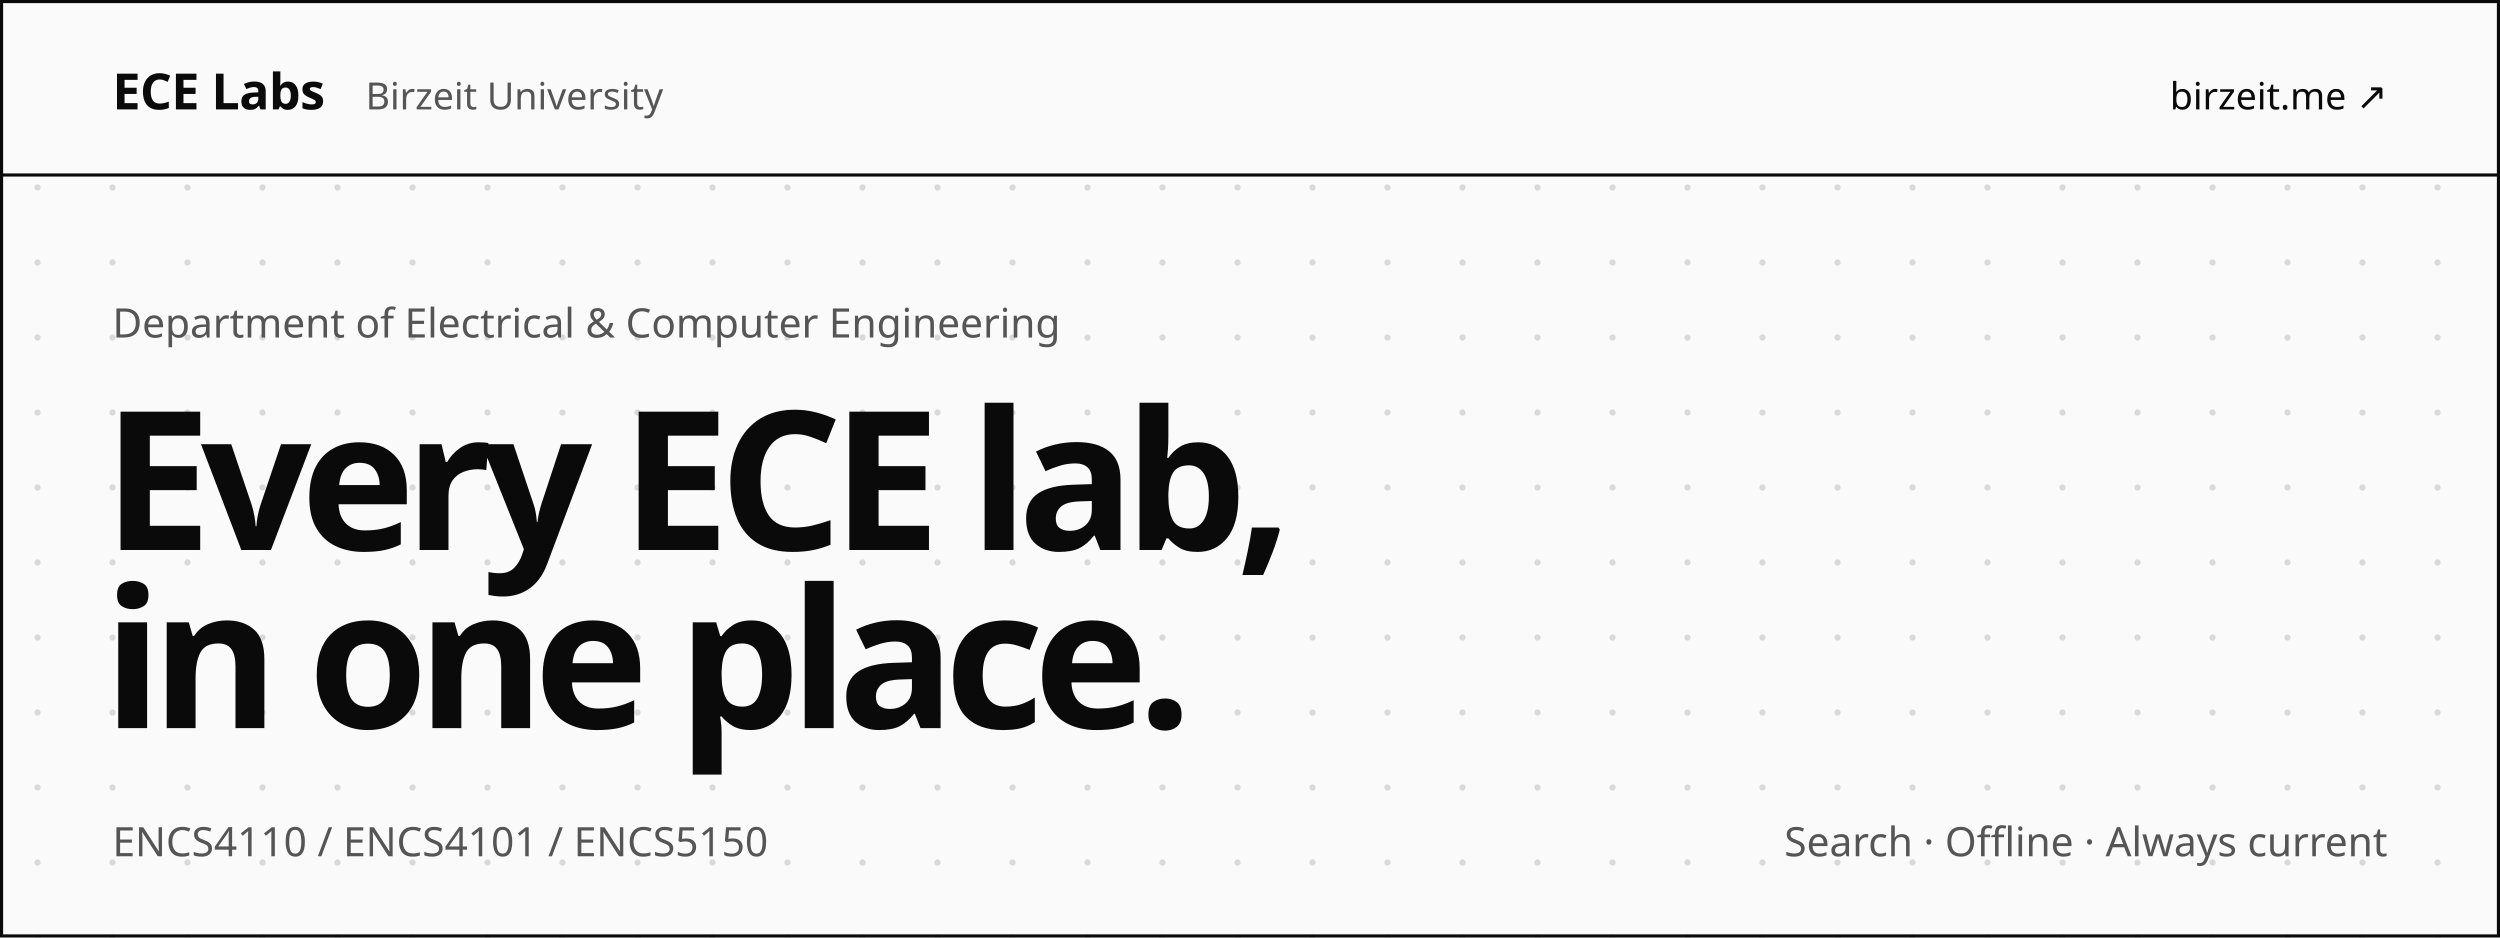
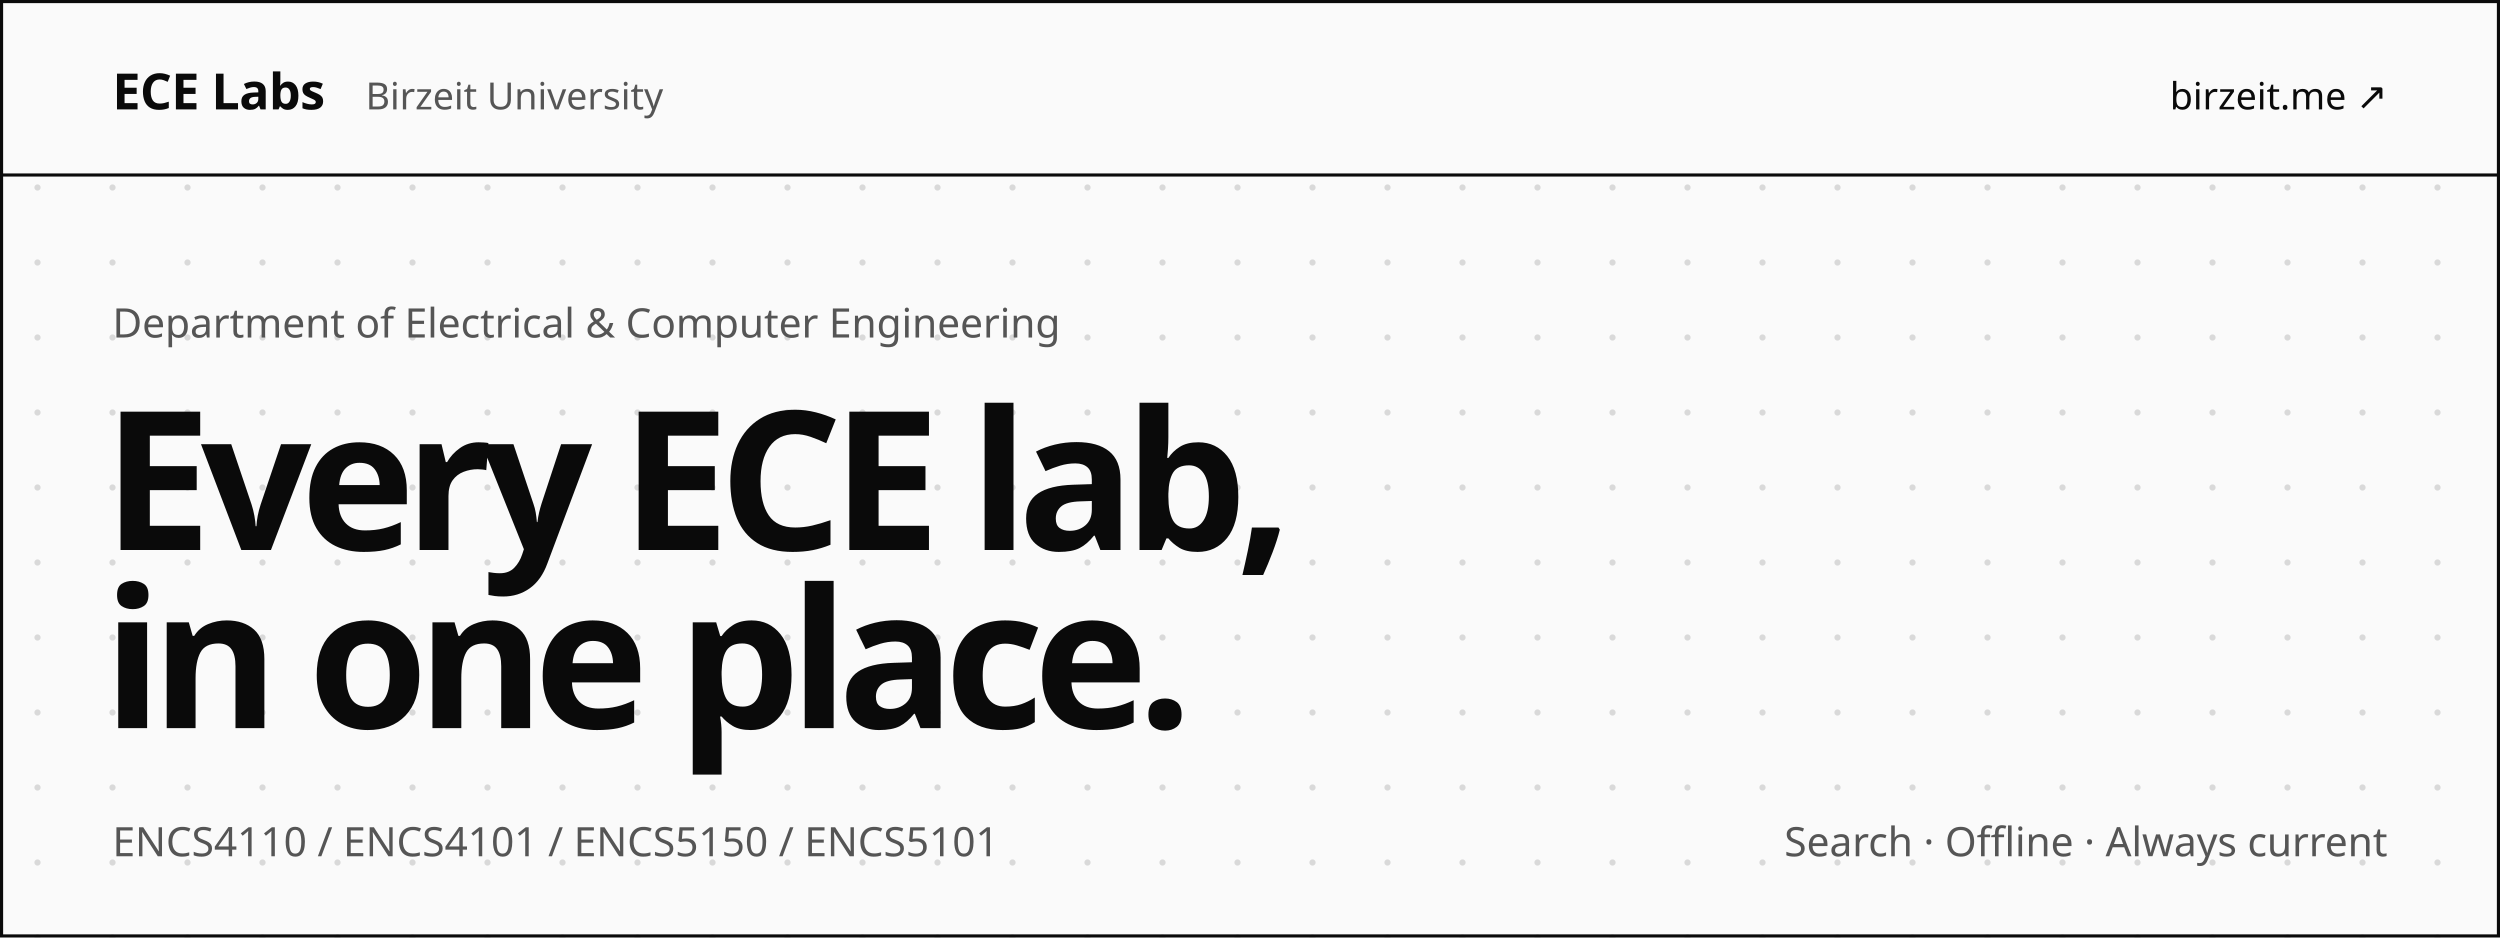
<svg xmlns="http://www.w3.org/2000/svg" width="1600" height="600" viewBox="0 0 1600 600">
  <defs>
    <pattern id="d" width="48" height="48" patternUnits="userSpaceOnUse">
      <circle cx="24" cy="24" r="2" fill="#0a0a0a" fill-opacity=".14" />
    </pattern>
  </defs>
  <rect width="1600" height="600" fill="#fafafa" />
  <rect y="112" width="1600" height="488" fill="url(#d)" />
  <rect x="1" y="1" width="1598" height="598" fill="none" stroke="#0a0a0a" stroke-width="2" />
  <text x="72" y="70" font-family="Geist" font-weight="600" font-size="32" letter-spacing="-.3" fill="#0a0a0a">ECE Labs</text>
  <text x="234" y="70" font-family="Geist Mono" font-size="24" fill="#555555">Birzeit University</text>
  <text x="1528" y="70" text-anchor="end" font-family="Geist Mono" font-size="24" fill="#0a0a0a">birzeit.me ↗</text>
  <rect y="111" width="1600" height="2" fill="#0a0a0a" />
  <text x="72" y="216" font-family="Geist Mono" font-size="26" fill="#555555">Department of Electrical &amp; Computer Engineering</text>
  <text font-family="Geist" font-weight="600" font-size="124" letter-spacing="-6.8" fill="#0a0a0a">
    <tspan x="66" y="352">Every ECE lab,</tspan>
    <tspan x="66" y="466">in one place.</tspan>
  </text>
-   <text x="72" y="548" font-family="Geist Mono" font-size="26" fill="#555555">ENCS4110  /  ENCS4101  /  ENCS5150</text>
+   <text x="72" y="548" font-family="Geist Mono" font-size="26" fill="#555555">ENCS4110  /  ENCS4101  /  ENCS5150  /  ENCS5101</text>
  <text x="1528" y="548" text-anchor="end" font-family="Geist Mono" font-size="26" fill="#555555">Search · Offline · Always current</text>
</svg>
